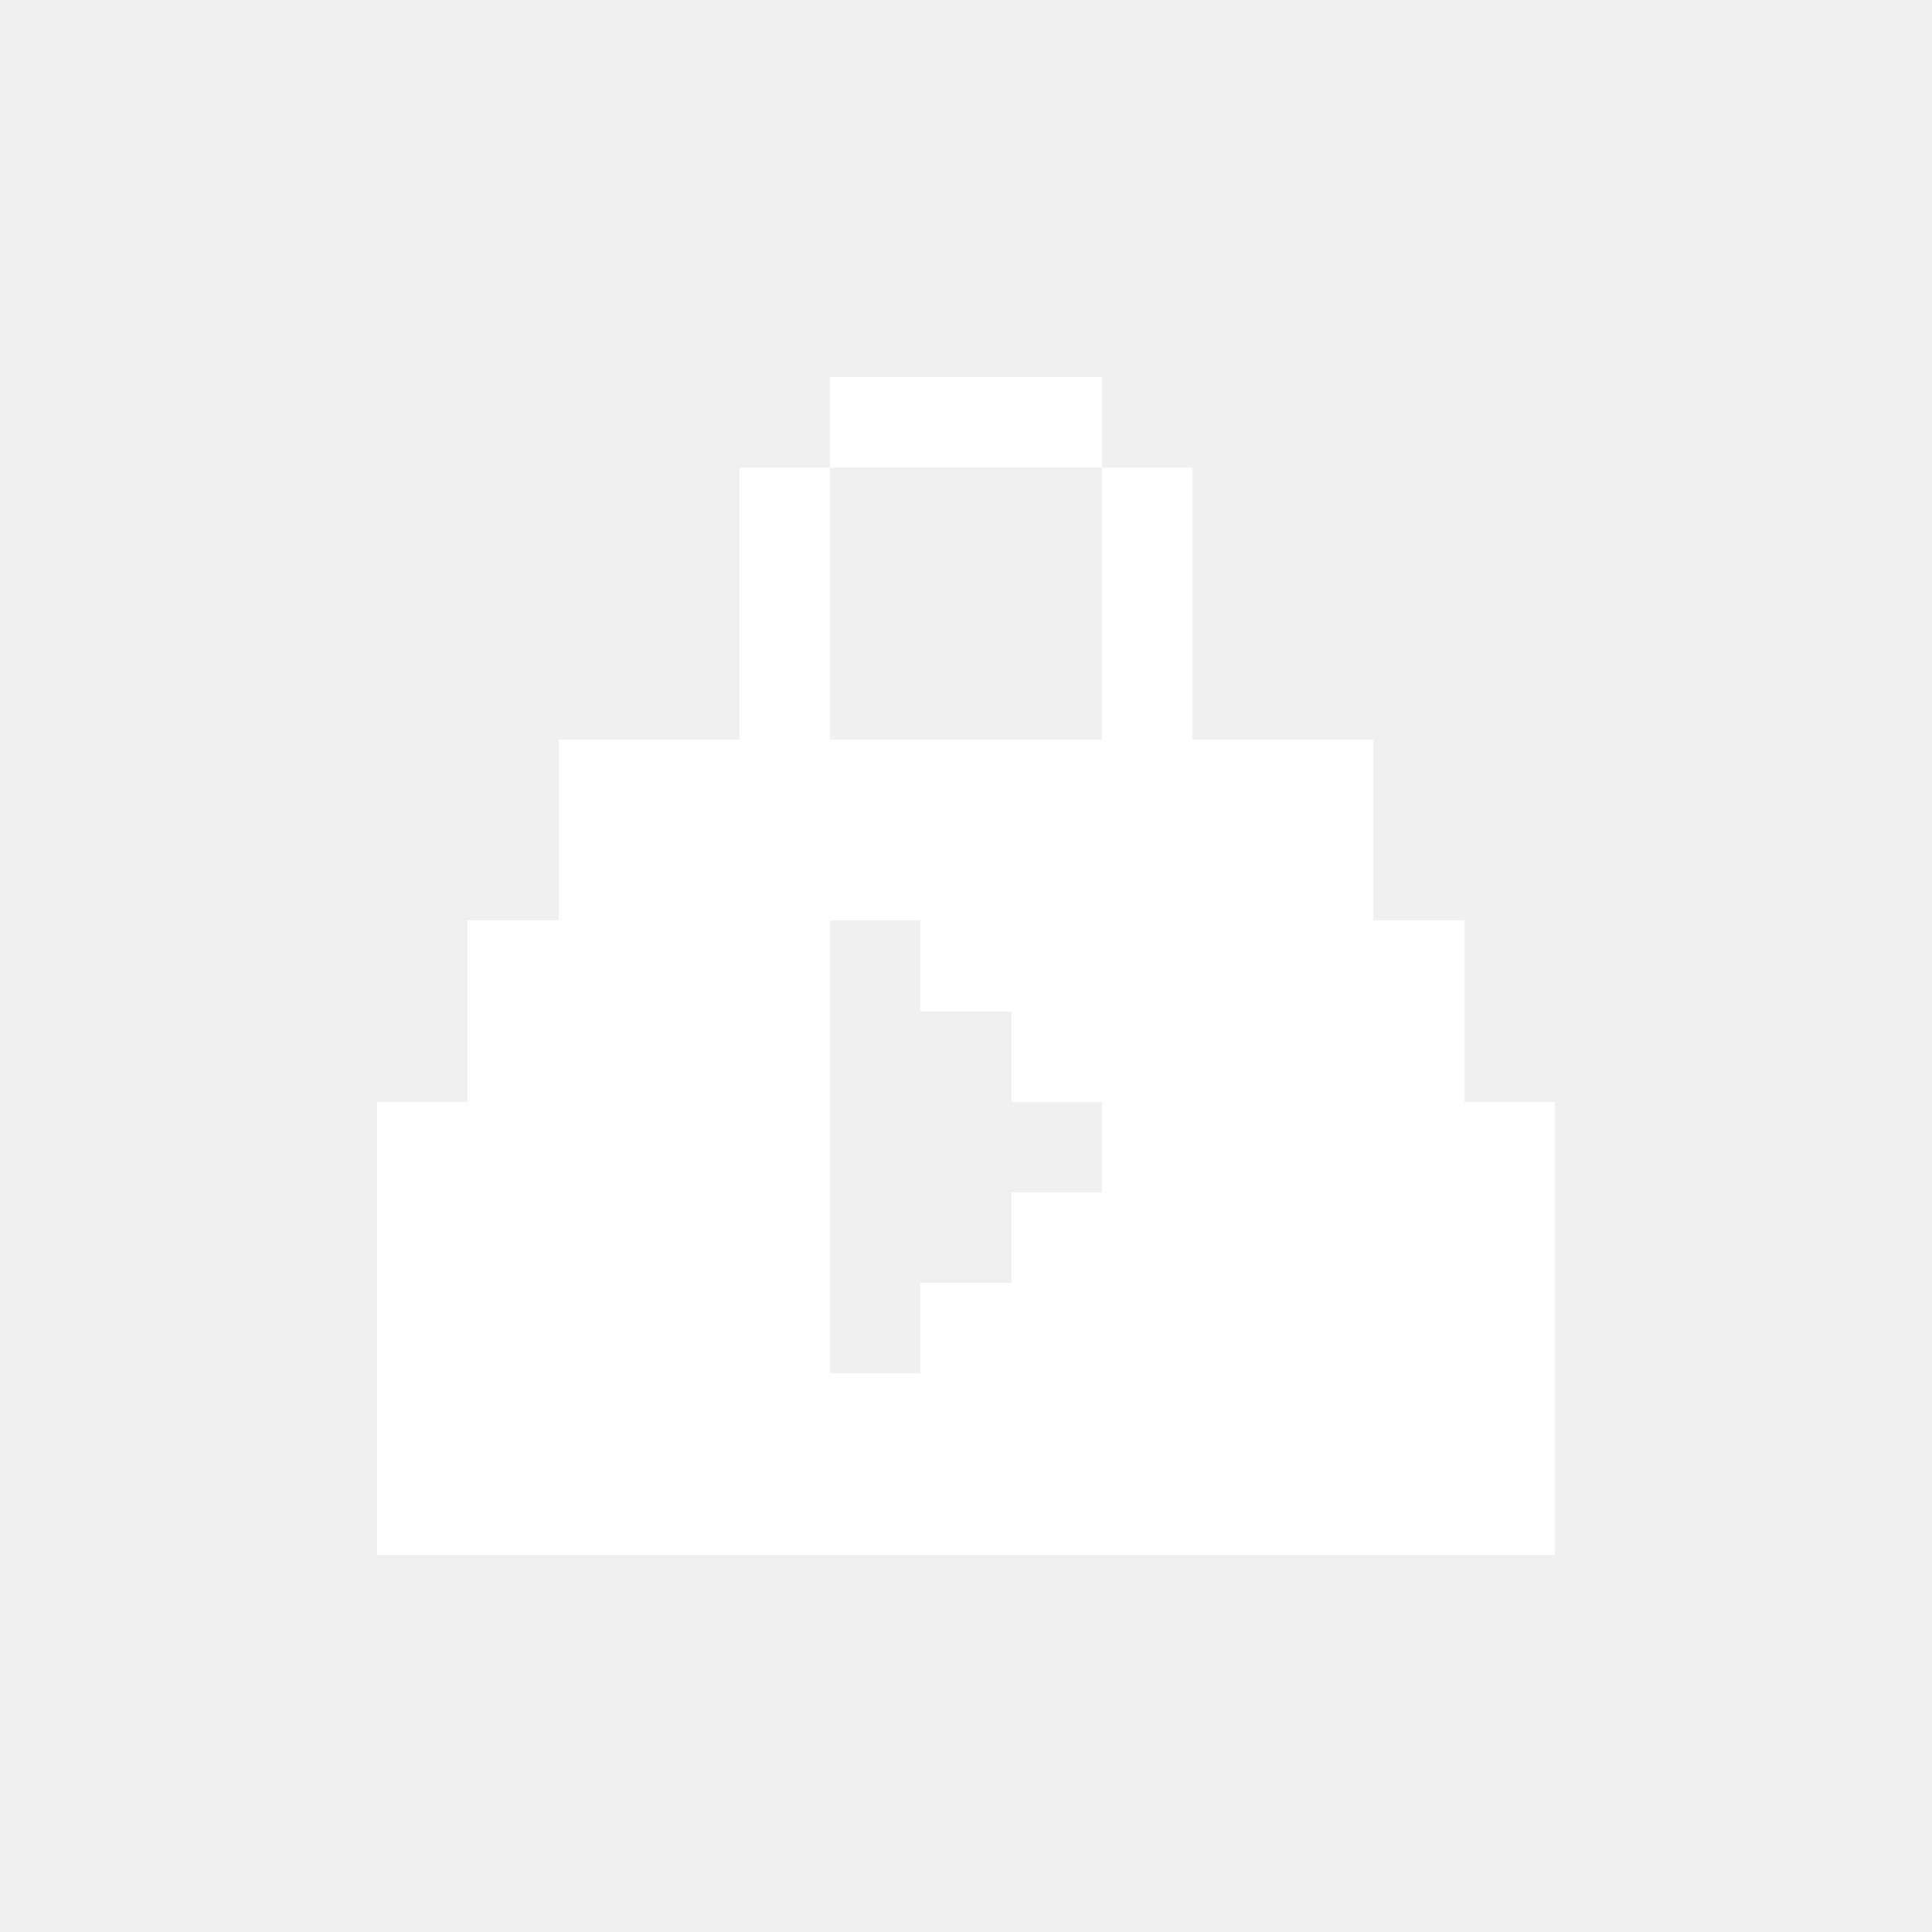
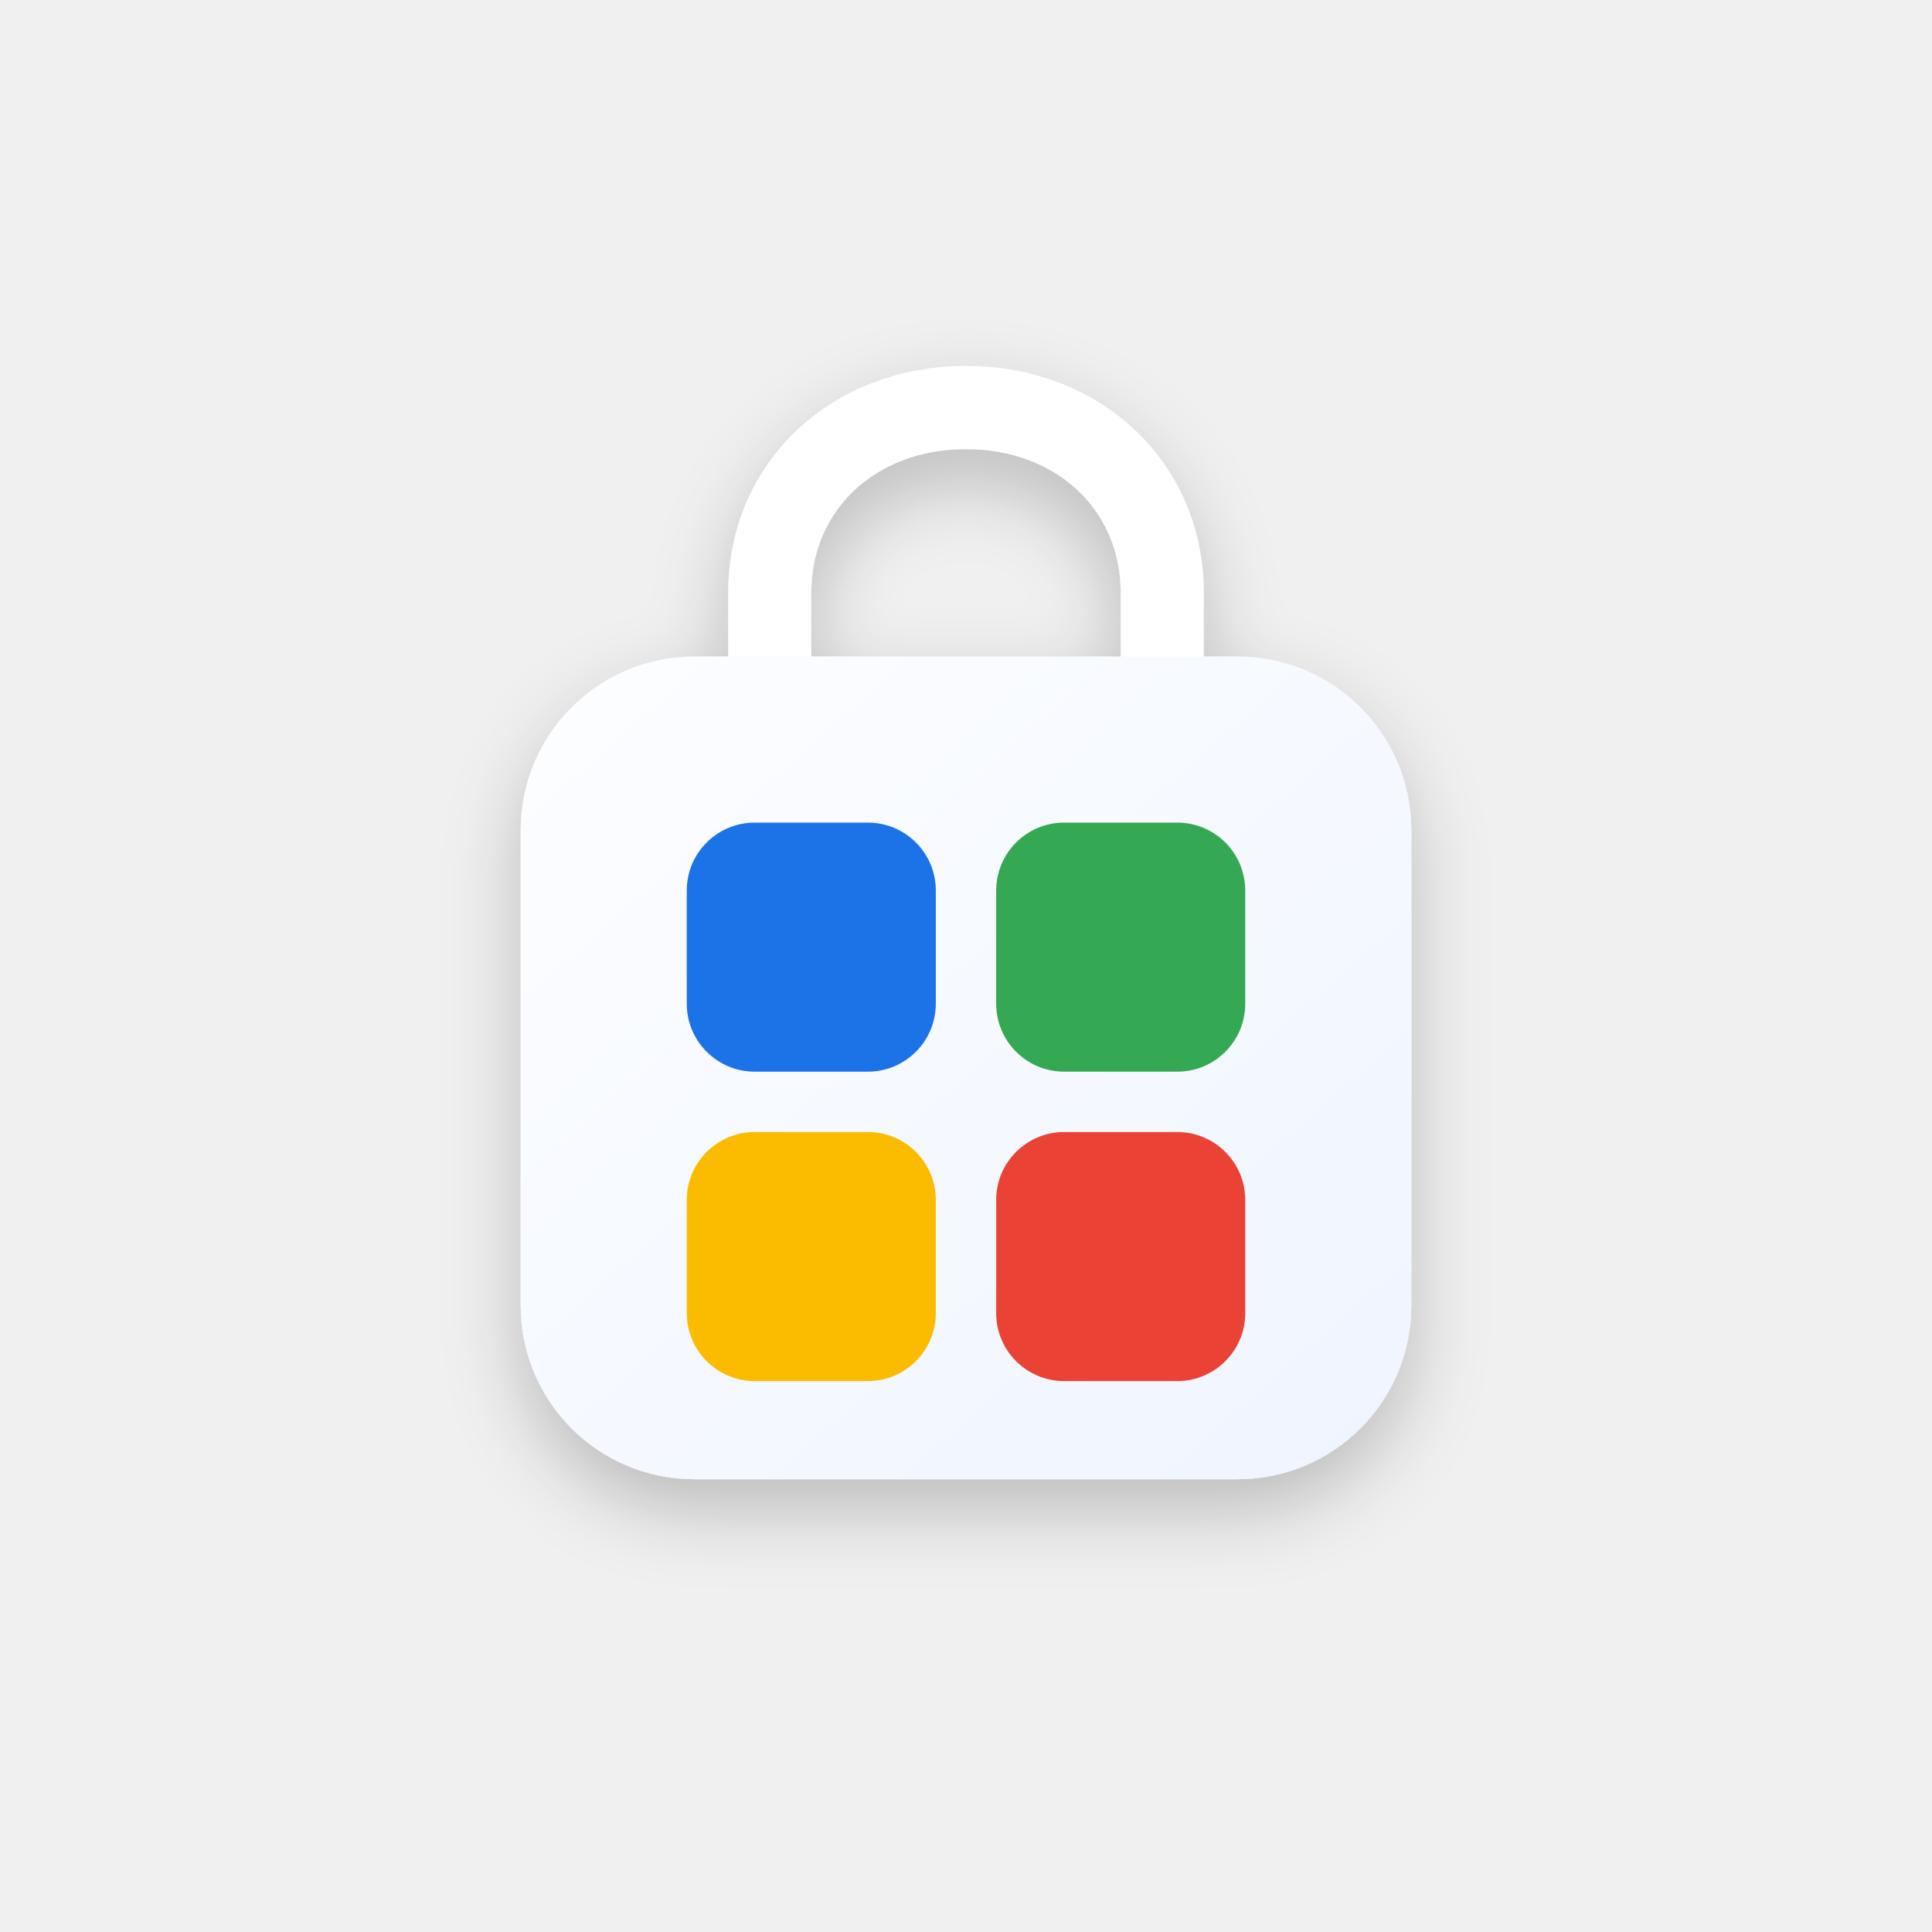
- <svg xmlns="http://www.w3.org/2000/svg" viewBox="0 0 1024 1024" shape-rendering="crispEdges">
-   <path fill="#FFFFFF" d="M440 200h144v48h-144zM392 248h48v144h-48zM584 248h48v144h-48zM296 392h432v96h-432zM248 488h192v96h-192zM488 488h288v48h-288zM536 536h240v48h-240zM200 584h240v144h-240zM584 584h240v48h-240zM536 632h288v48h-288zM488 680h336v48h-336zM200 728h624v96h-624z" />
+ <svg xmlns="http://www.w3.org/2000/svg" viewBox="0 0 1024 1024" width="1024" height="1024">
+   <defs>
+     <filter id="sh" x="-20%" y="-20%" width="140%" height="140%">
+       <feDropShadow dx="0" dy="16" stdDeviation="20" flood-color="#000000" flood-opacity="0.22" />
+     </filter>
+     <linearGradient id="bag" x1="256" y1="220" x2="768" y2="800" gradientUnits="userSpaceOnUse">
+       <stop offset="0%" stop-color="#FFFFFF" />
+       <stop offset="100%" stop-color="#EEF4FF" />
+     </linearGradient>
+   </defs>
+   <g filter="url(#sh)">
+     <path d="M 408 358 V 314 C 408 258 452 216 512 216 C 572 216 616 258 616 314 V 358" fill="none" stroke="#FFFFFF" stroke-width="44" stroke-linecap="round" />
+     <rect x="276" y="348" width="472" height="436" rx="92" fill="url(#bag)" />
+     <rect x="364" y="436" width="132" height="132" rx="36" fill="#1A73E8" />
+     <rect x="528" y="436" width="132" height="132" rx="36" fill="#34A853" />
+     <rect x="364" y="600" width="132" height="132" rx="36" fill="#FBBC04" />
+     <rect x="528" y="600" width="132" height="132" rx="36" fill="#EA4335" />
+   </g>
</svg>
